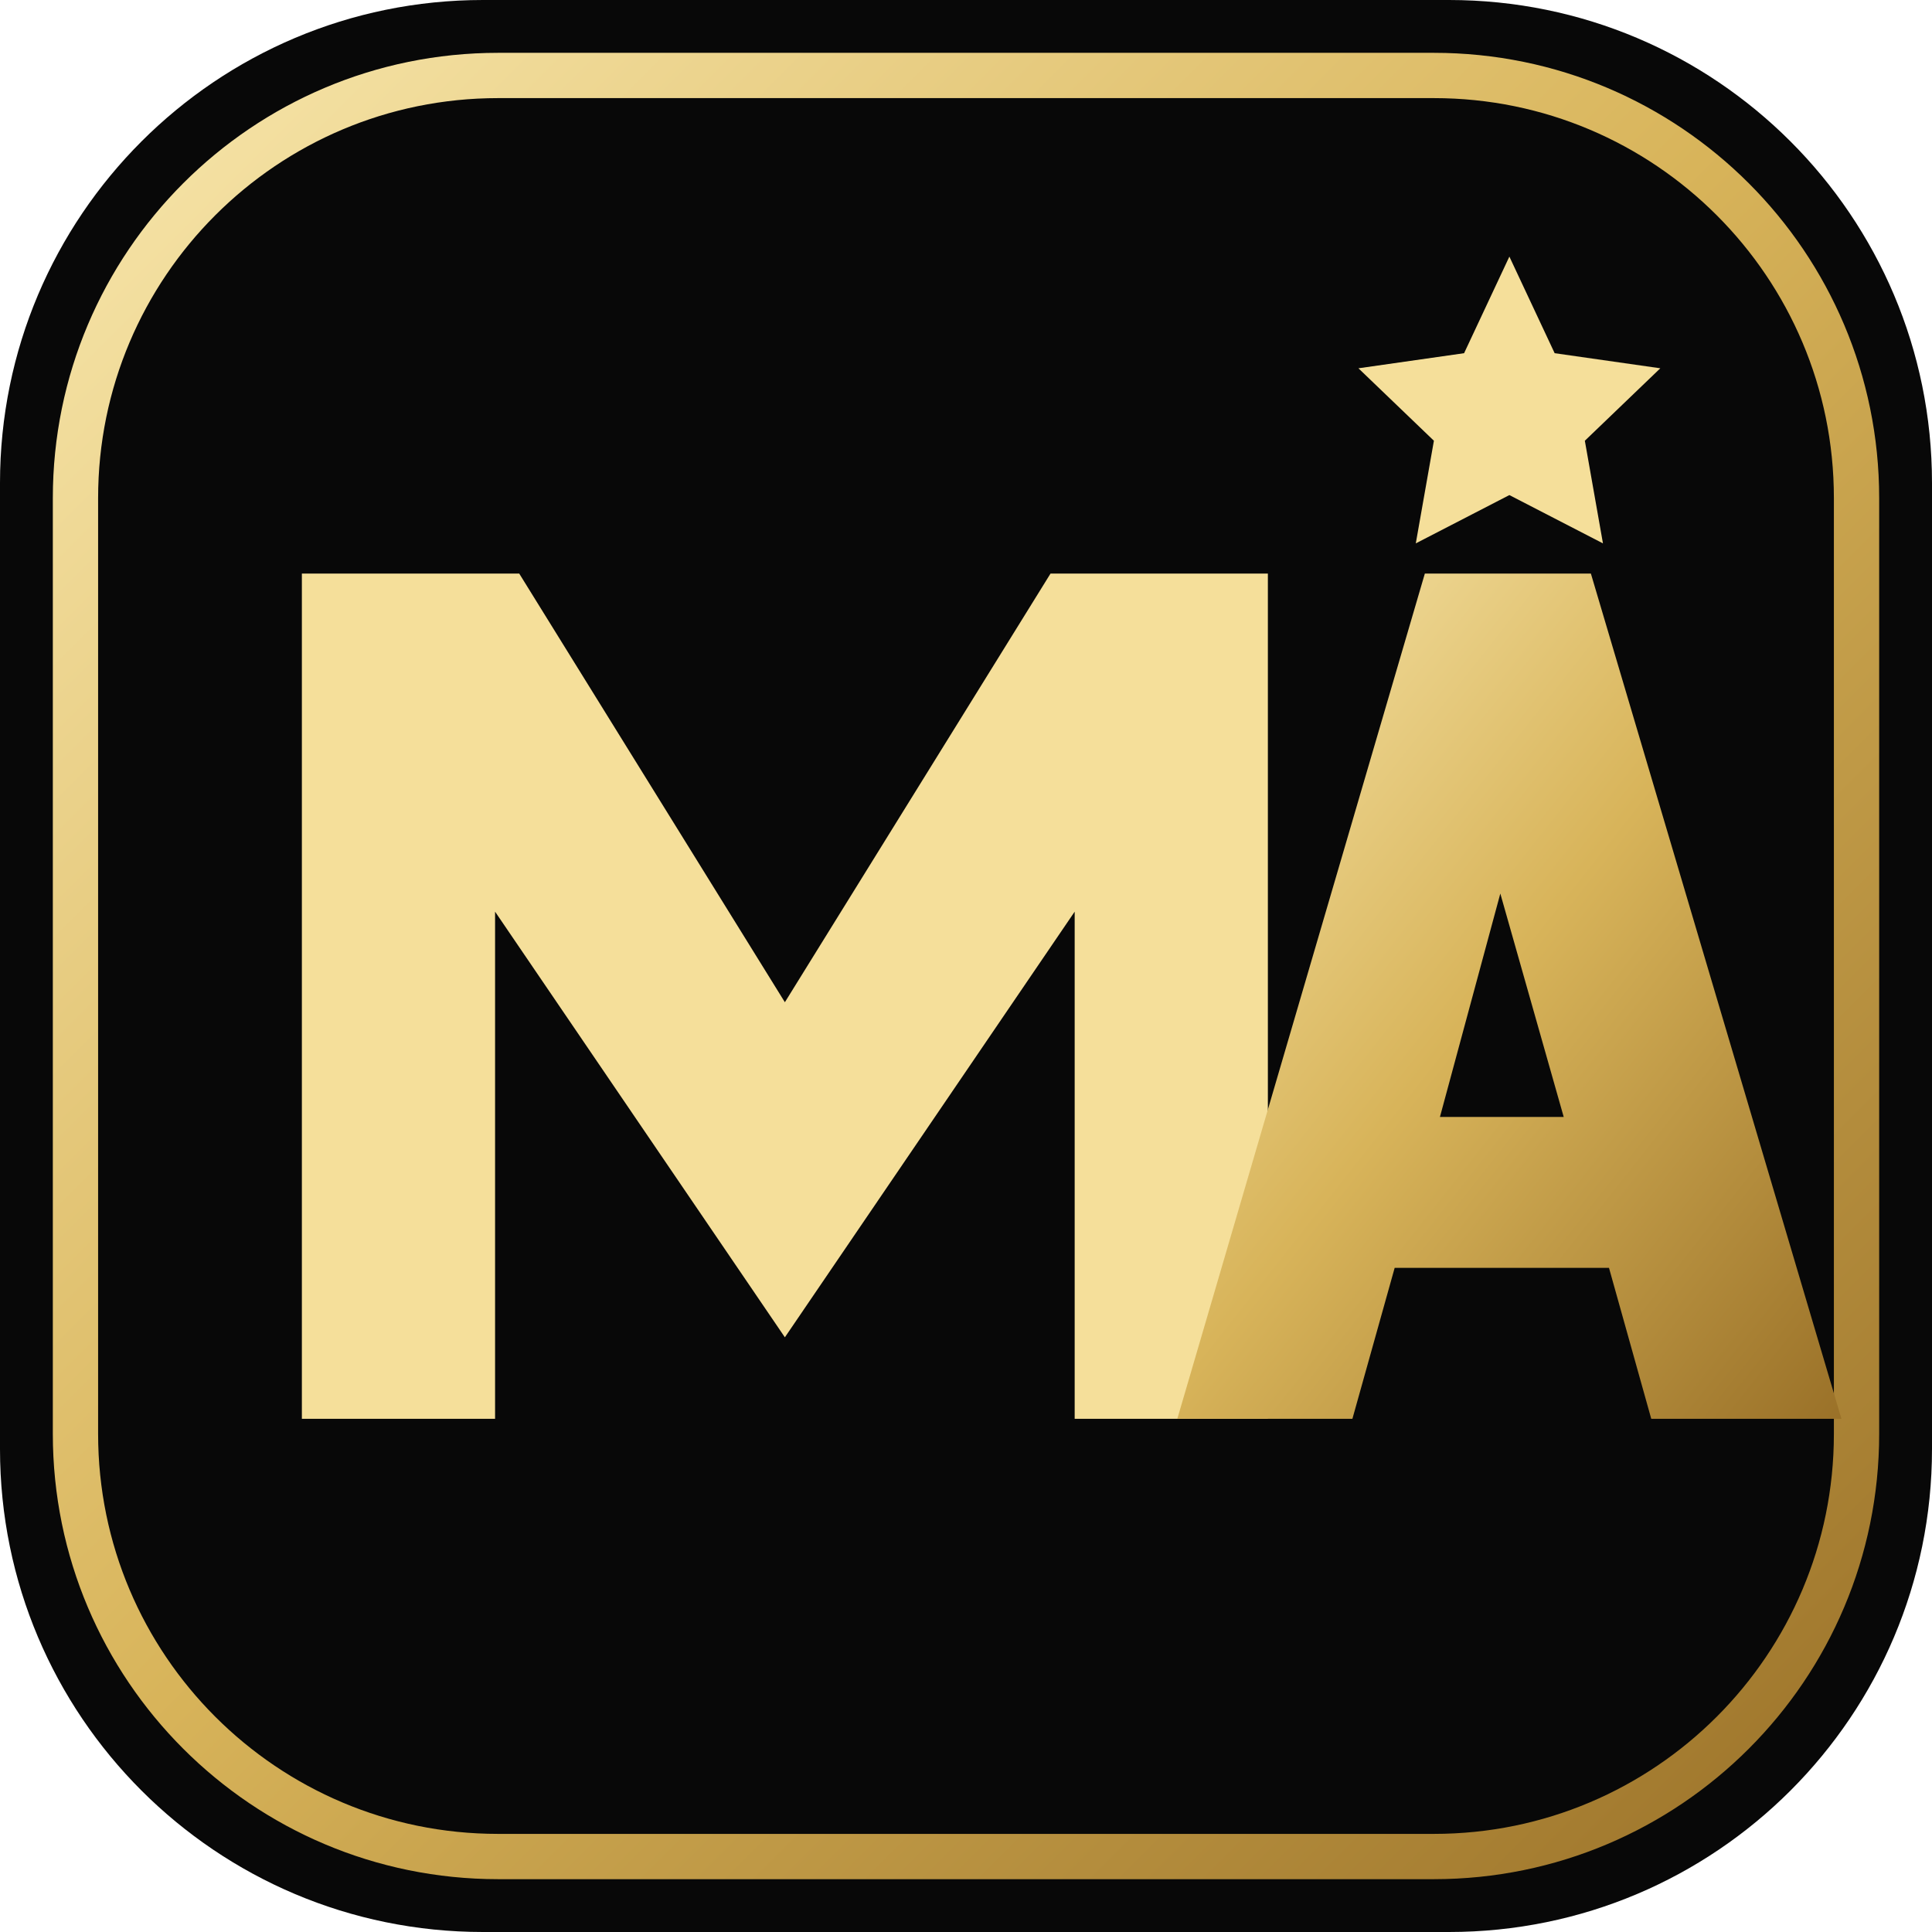
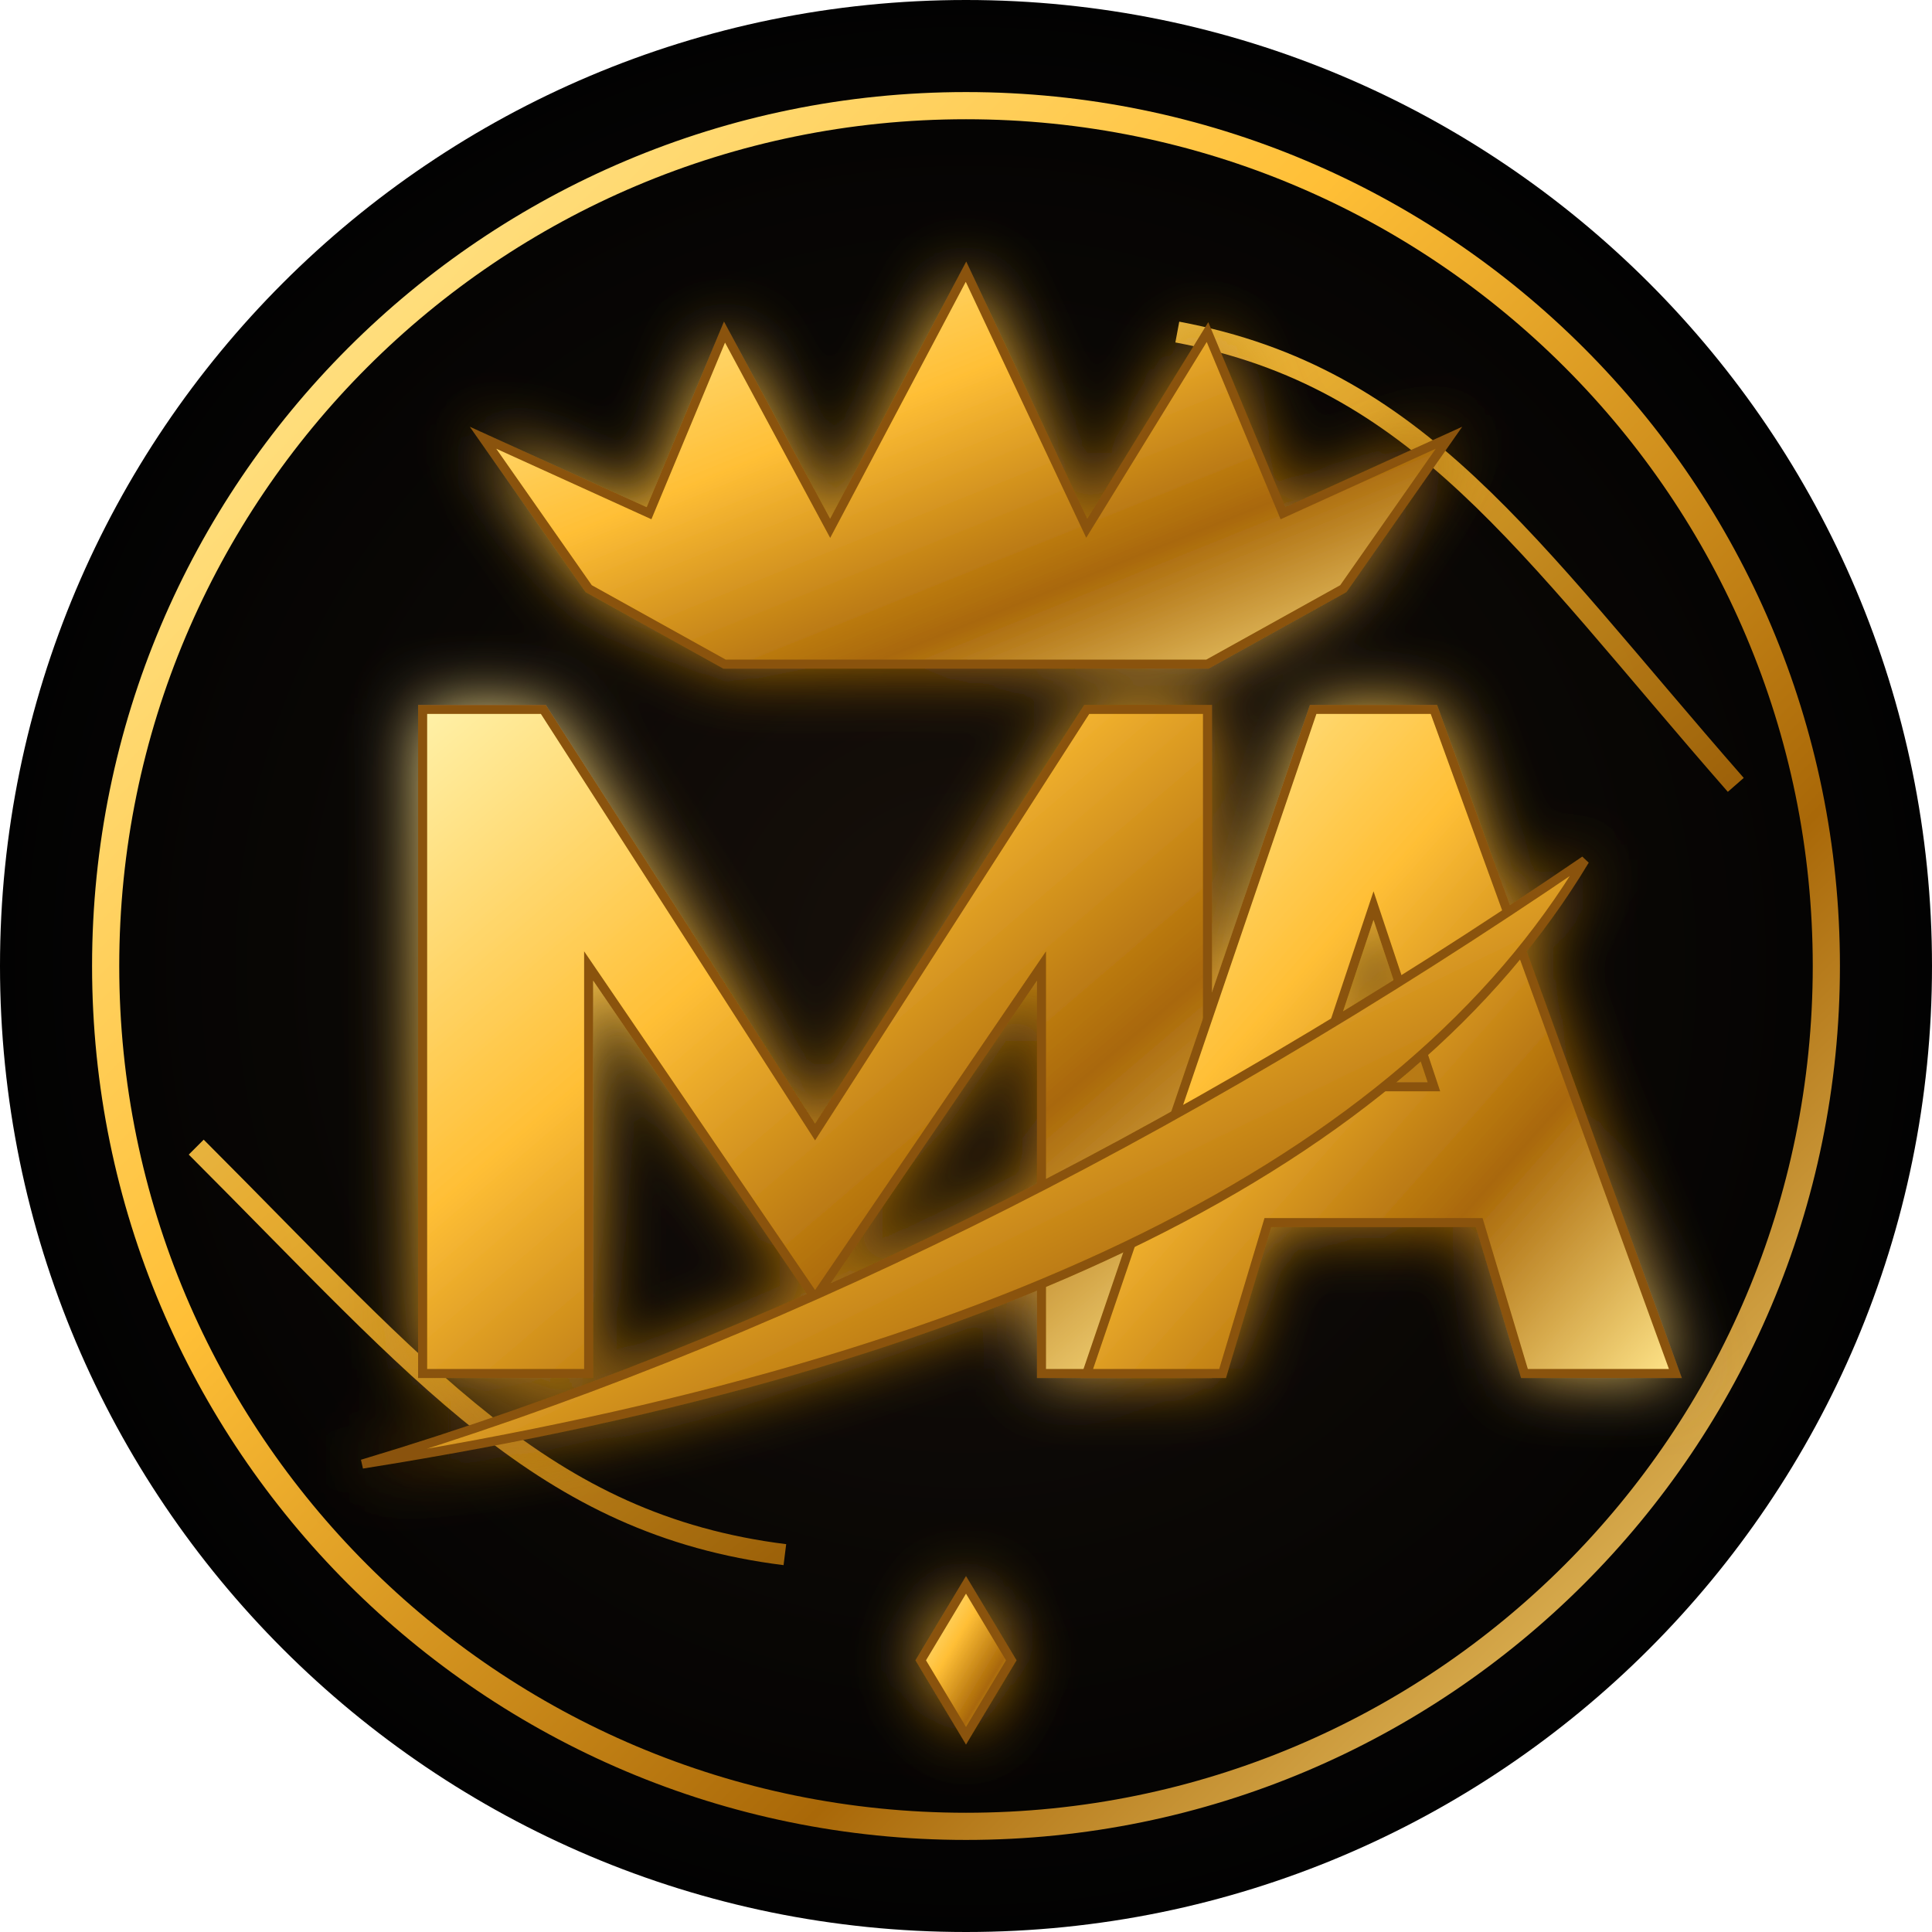
- <svg xmlns="http://www.w3.org/2000/svg" viewBox="0 0 64 64">
+ <svg xmlns="http://www.w3.org/2000/svg" viewBox="0 0 128 128">
  <defs>
-     <linearGradient id="gold" x1="0" y1="0" x2="1" y2="1">
-       <stop offset="0" stop-color="#f8e7ad" />
-       <stop offset=".48" stop-color="#d8b45a" />
-       <stop offset="1" stop-color="#9a7128" />
+     <linearGradient id="g" x1="0" y1="0" x2="1" y2="1">
+       <stop stop-color="#fff1a8" />
+       <stop offset=".38" stop-color="#ffbf36" />
+       <stop offset=".7" stop-color="#a96808" />
+       <stop offset="1" stop-color="#ffe58a" />
    </linearGradient>
+     <radialGradient id="bg">
+       <stop stop-color="#17100a" />
+       <stop offset="1" stop-color="#020202" />
+     </radialGradient>
+     <filter id="glow">
+       <feGaussianBlur stdDeviation="2.2" result="b" />
+       <feMerge>
+         <feMergeNode in="b" />
+         <feMergeNode in="SourceGraphic" />
+       </feMerge>
+     </filter>
  </defs>
-   <rect width="64" height="64" rx="16" fill="#080808" />
-   <rect x="2.5" y="2.5" width="59" height="59" rx="14" fill="none" stroke="url(#gold)" stroke-width="1.5" />
-   <path d="M10 47V19h7.2l8.8 14.2L34.8 19H42v28h-6.4V30.2l-9.6 14.1-9.6-14.1V47z" fill="#f5df9a" />
-   <path d="M39 47l8.2-28h5.5L61 47h-6.3l-1.4-5h-7.1l-1.4 5zm8.7-10h4.1l-2.1-7.4z" fill="url(#gold)" />
-   <path d="M50 8.5l1.5 3.2 3.5.5-2.5 2.4.6 3.4-3.1-1.6-3.1 1.6.6-3.4-2.5-2.4 3.5-.5z" fill="#f5df9a" />
+   <rect width="128" height="128" rx="64" fill="url(#bg)" />
+   <circle cx="64" cy="64" r="57" fill="none" stroke="url(#g)" stroke-width="1.8" />
+   <g fill="none" stroke="url(#g)" stroke-width="1.4" opacity=".9">
+     <path d="M13 76C28 91 36 101 52 103M115 52C101 36 94 25 78 22" />
+   </g>
+   <g fill="url(#g)" stroke="#8a5307" stroke-width=".6" filter="url(#glow)">
+     <path d="M39 39l-7-10 11 5 5-12 7 13 9-17 8 17 8-13 5 12 11-5-7 10-9 5H48z" />
+     <path d="M28 91V47h8l18 28 18-28h8v44H69V64L54 86 39 64v27z" />
+     <path d="M72 91l15-44h8l16 44h-10l-3-10H84l-3 10zm15-19h8l-4-12z" />
+     <path d="M24 97Q64 85 105 57Q87 87 24 97z" />
+     <path d="M64 105l3 5-3 5-3-5z" />
+   </g>
+   <path d="M40 116h19m10 0h19" stroke="url(#g)" stroke-width="1.4" />
</svg>
